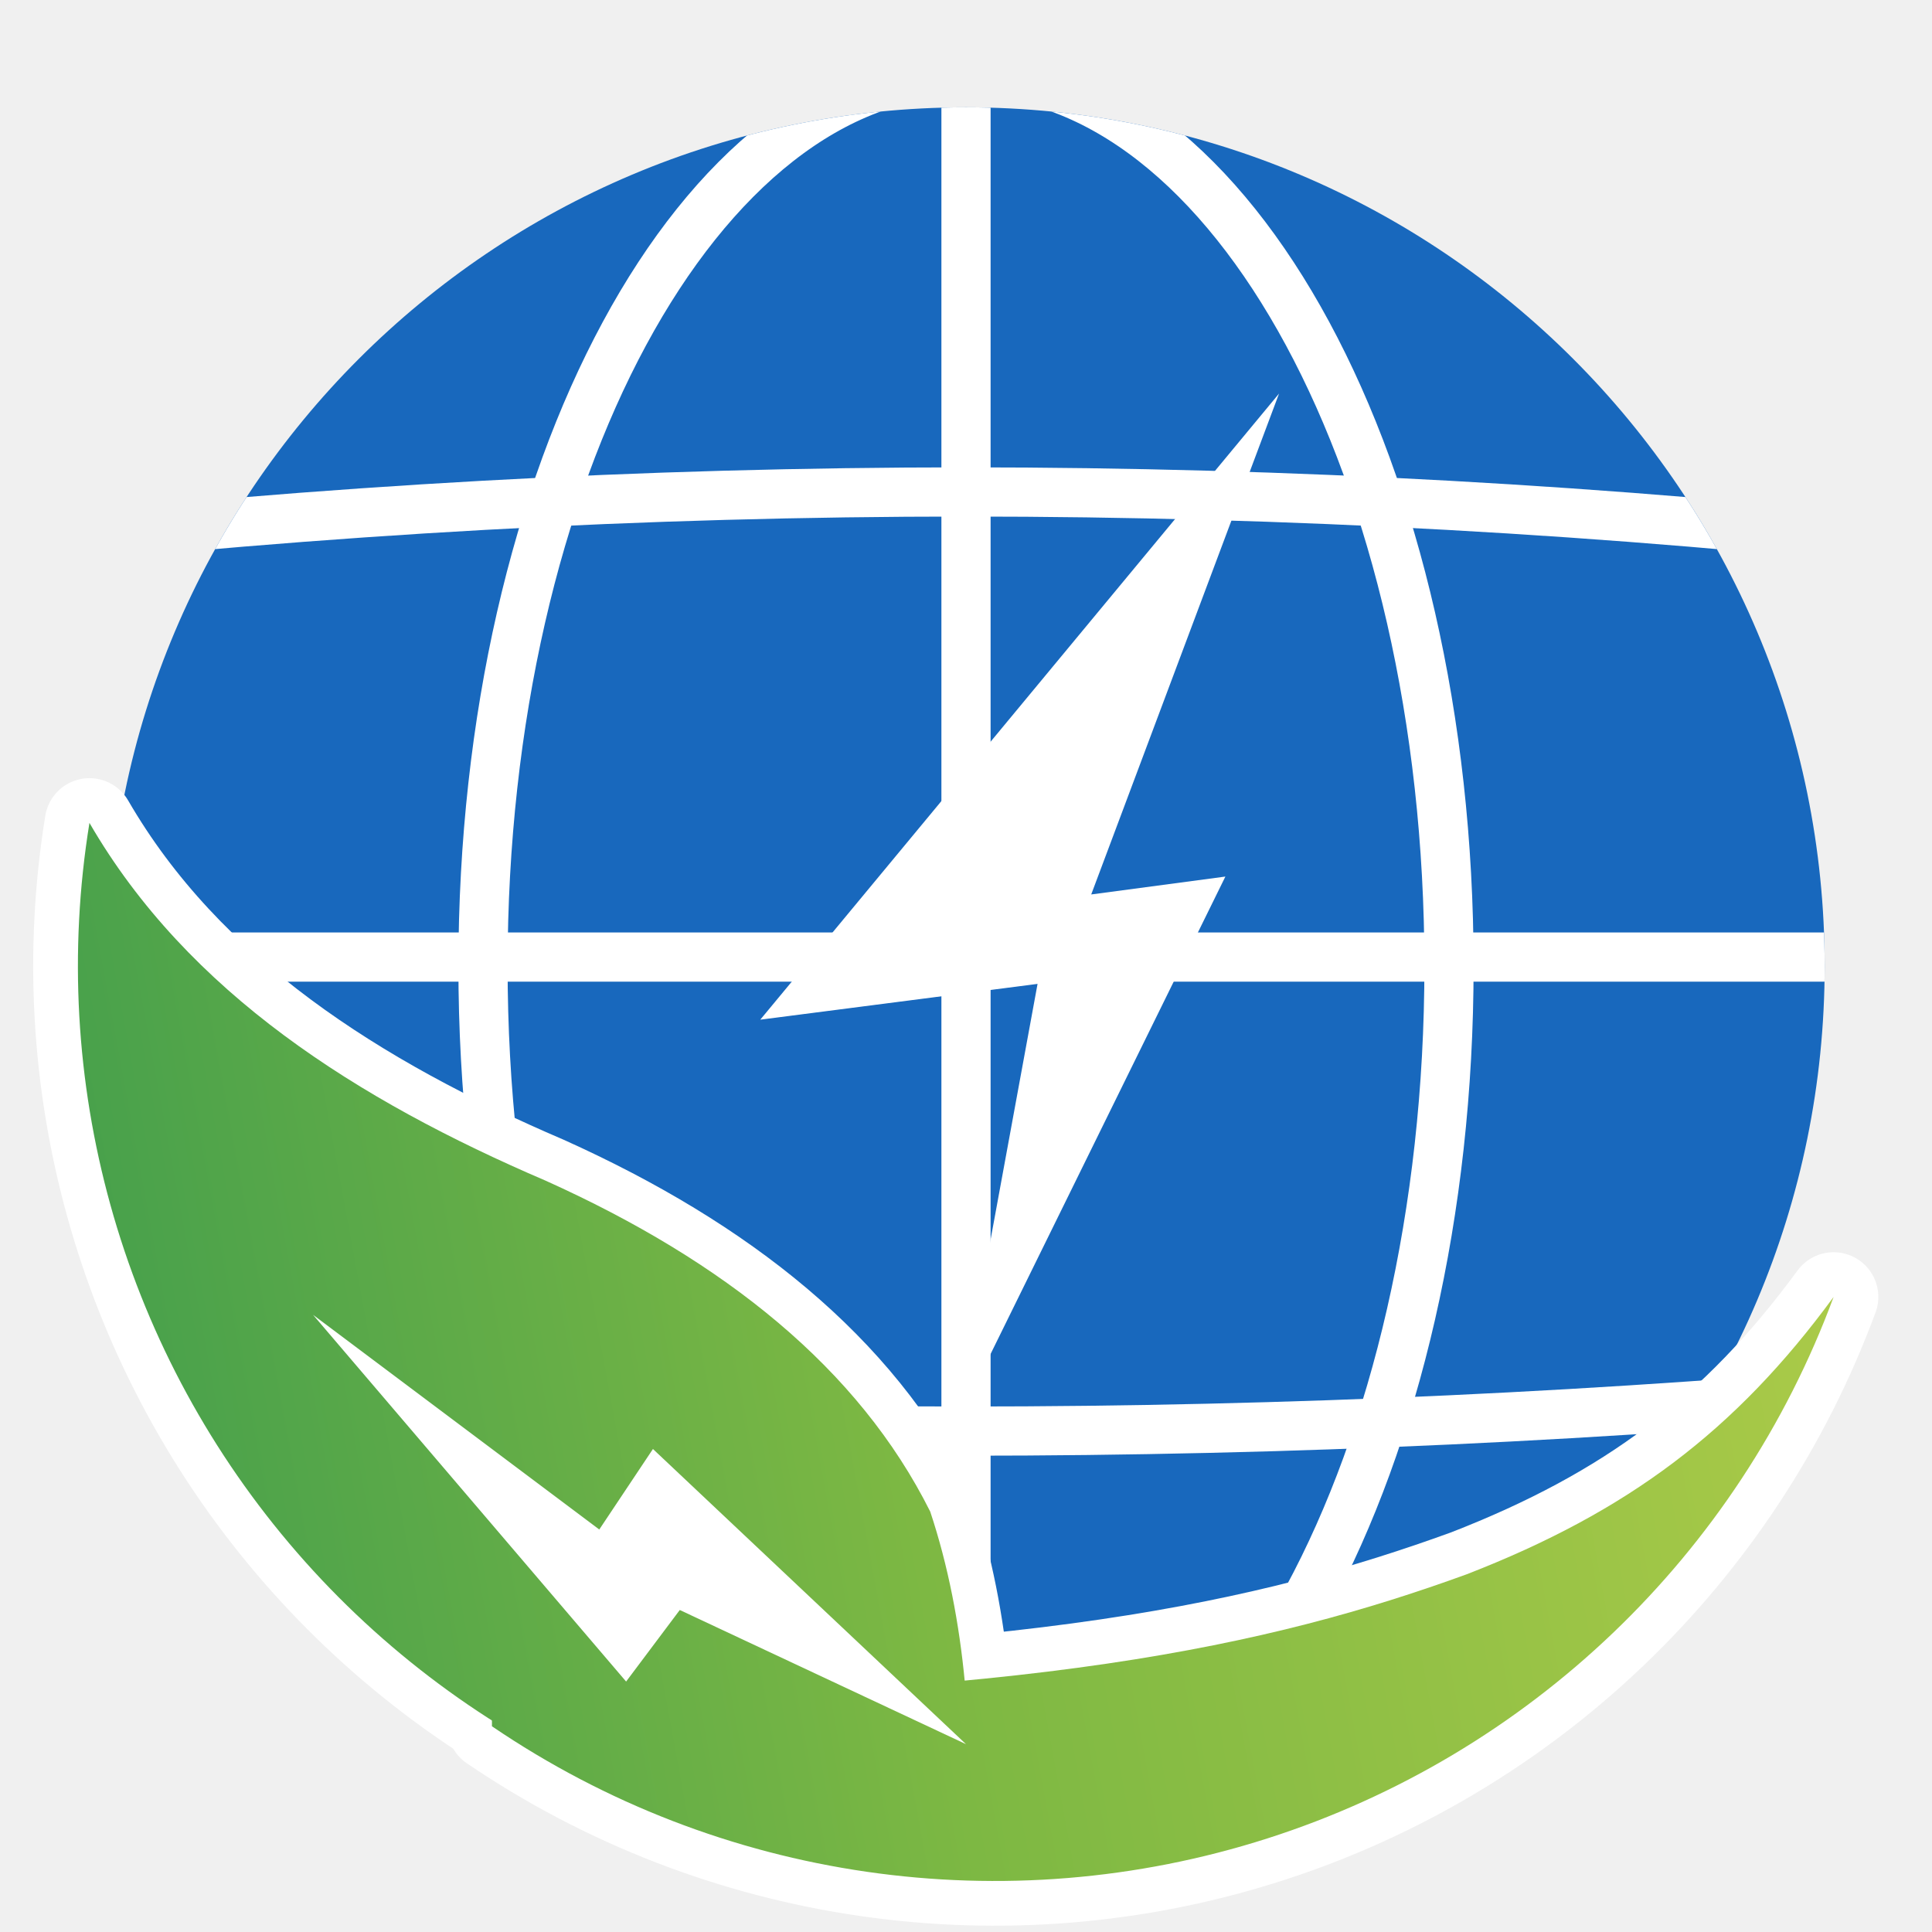
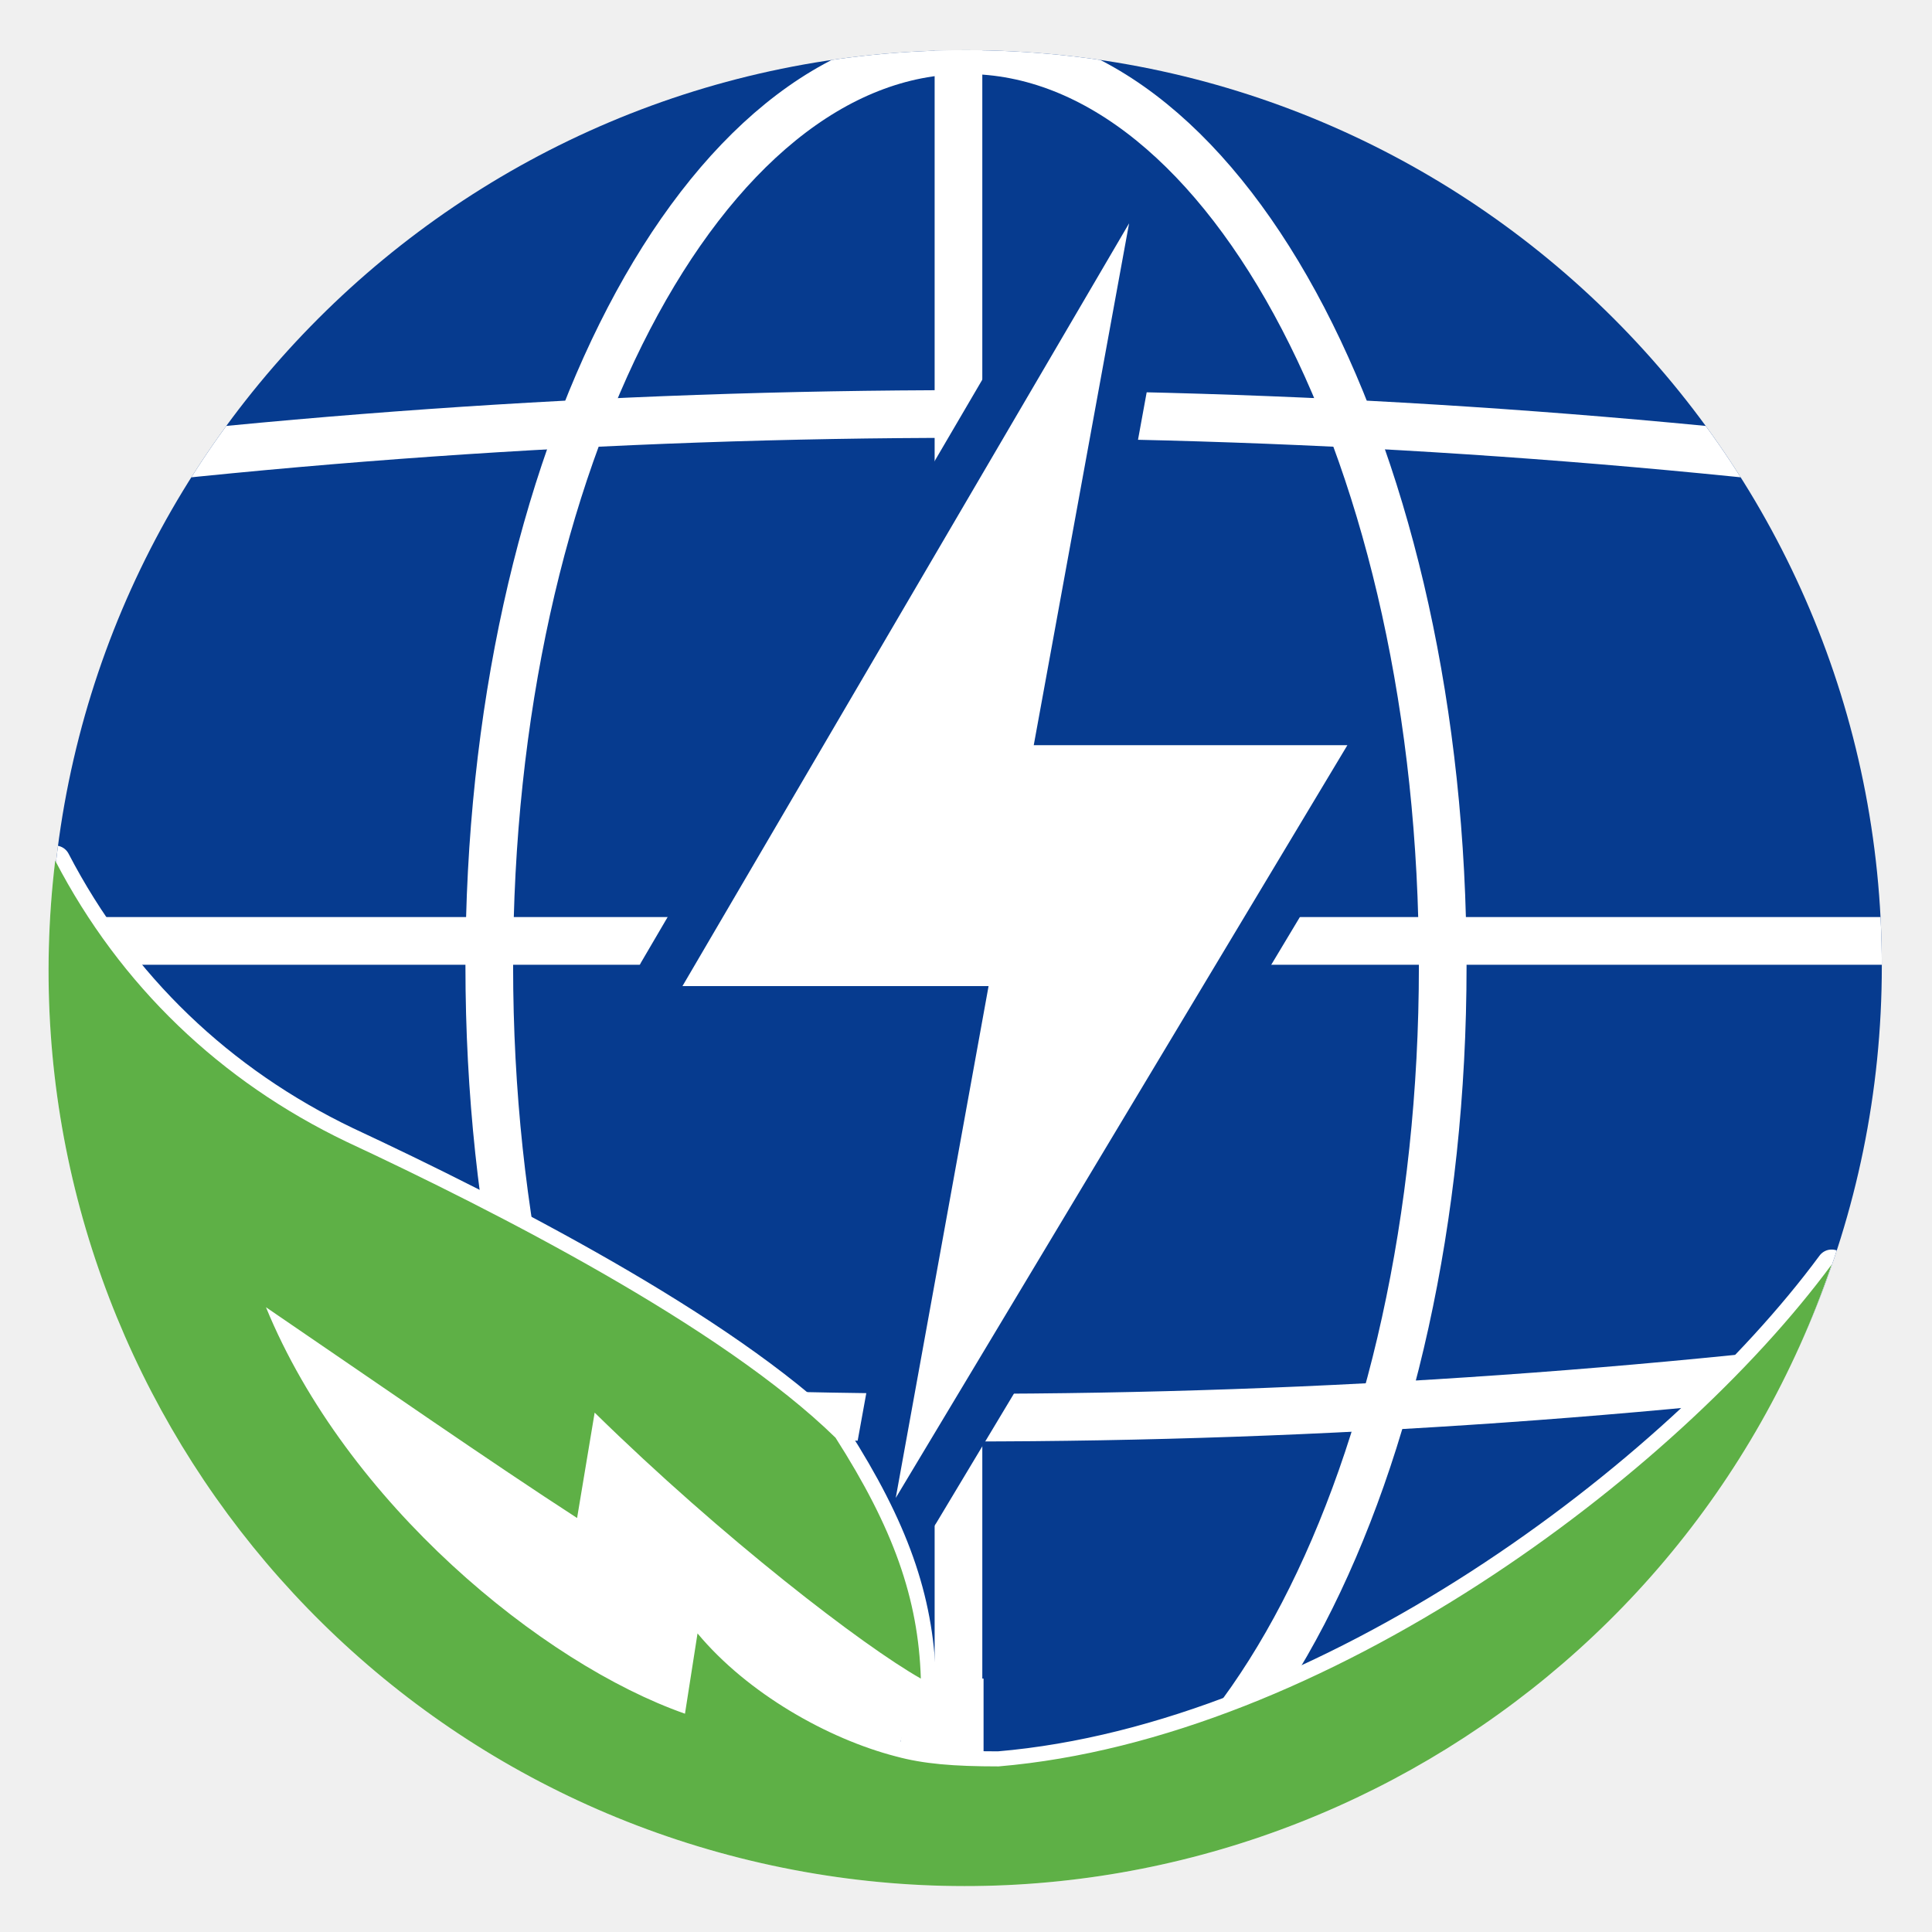
- <svg xmlns="http://www.w3.org/2000/svg" viewBox="105 73 216 216" width="864" height="864">
+ <svg xmlns="http://www.w3.org/2000/svg" width="1000" height="1000" viewBox="242 77 770 770">
  <defs>
-     <linearGradient id="gg" gradientUnits="userSpaceOnUse" x1="120" y1="250" x2="310" y2="215">
-       <stop offset="0" stop-color="#46A04C" />
-       <stop offset="0.45" stop-color="#7DB843" />
-       <stop offset="1" stop-color="#AACA48" />
-     </linearGradient>
-     <clipPath id="cg">
-       <circle cx="213" cy="181" r="96" />
+     <clipPath id="gca">
+       <circle cx="627" cy="462" r="365" />
    </clipPath>
  </defs>
-   <g>
-     <circle cx="213" cy="181" r="96" fill="#1868BD" />
-     <g clip-path="url(#cg)" fill="none" stroke="#FFFFFF" stroke-width="5.5">
-       <line x1="213" y1="70" x2="213" y2="290" />
-       <ellipse cx="213" cy="181" rx="54" ry="100" />
-       <line x1="100" y1="180" x2="330" y2="180" />
-       <path d="M 105 134 Q 213 122 321 134" />
-       <path d="M 105 228 Q 213 238 321 228" />
-     </g>
-     <path d="M 248 117 L 190 187 L 221 183 L 212 232 L 242 171 L 227 173 Z" fill="#FFFFFF" />
-     <g stroke="#FFFFFF" stroke-width="10" stroke-linejoin="round" fill="#FFFFFF">
-       <path d="M 115 165 A 100 100 0 0 0 213 281 C 214 268 213 254 209 242 C 201 226 186 214 166 205 C 145 196 126 184 115 165 Z" />
-       <path d="M 160 266 A 100 100 0 0 0 310 218 C 299 233 287 242 269 249 C 247 257 220 263 160 263 Z" />
-     </g>
-     <g fill="url(#gg)">
-       <path d="M 115 165 A 100 100 0 0 0 213 281 C 214 268 213 254 209 242 C 201 226 186 214 166 205 C 145 196 126 184 115 165 Z" />
-       <path d="M 160 266 A 100 100 0 0 0 310 218 C 299 233 287 242 269 249 C 247 257 220 263 160 263 Z" />
-     </g>
-     <path d="M 140 220 L 172 244 L 178 235 L 213 268 L 181 253 L 175 261 Z" fill="#FFFFFF" />
+   <circle cx="627" cy="462" r="365" fill="#063B8F" />
+   <g clip-path="url(#gca)" stroke="#FFFFFF" stroke-width="19" fill="none">
+     <path d="M200,272 Q627,212 1054,272" />
+     <line x1="200" y1="452" x2="1054" y2="452" />
+     <path d="M200,612 Q627,672 1054,612" />
+     <line x1="624" y1="60" x2="624" y2="900" />
+     <ellipse cx="627" cy="462" rx="190" ry="365" />
  </g>
+   <polygon points="692,166 514,470 636,470 599,674 779,374 654,374" fill="none" stroke="#063B8F" stroke-width="38" stroke-linejoin="round" />
+   <polygon points="692,166 514,470 636,470 599,674 779,374 654,374" fill="#FFFFFF" />
+   <polygon points="606,746 634,746 634,795 596,795" fill="#FFFFFF" clip-path="url(#gca)" />
+   <path d="M264,420 A365,365 0 0 0 972,581 C910,665 770,770 640,781 C622,781 610,780 599,777 C572,770 540,752 520,728 L515,760 C458,740 380,676 348,598 C392,628 438,660 472,682 L479,640 C530,690 586,733 609,746 C608,714 598,686 575,650 C530,606 440,560 380,532 C330,508 290,470 264,420 Z " fill="none" stroke="#FFFFFF" stroke-width="12" stroke-linejoin="round" clip-path="url(#gca)" />
+   <path d="M264,420 A365,365 0 0 0 972,581 C910,665 770,770 640,781 C622,781 610,780 599,777 L609,746 C608,714 598,672 575,650 C530,606 440,560 380,532 C330,508 290,470 264,420 Z" fill="#FFFFFF" />
+   <path d="M264,420 A365,365 0 0 0 972,581 C910,665 770,770 640,781 C622,781 610,780 599,777 C572,770 540,752 520,728 L515,760 C458,740 380,676 348,598 C392,628 438,660 472,682 L479,640 C530,690 586,733 609,746 C608,714 598,686 575,650 C530,606 440,560 380,532 C330,508 290,470 264,420 Z " fill="#5EB046" />
</svg>
